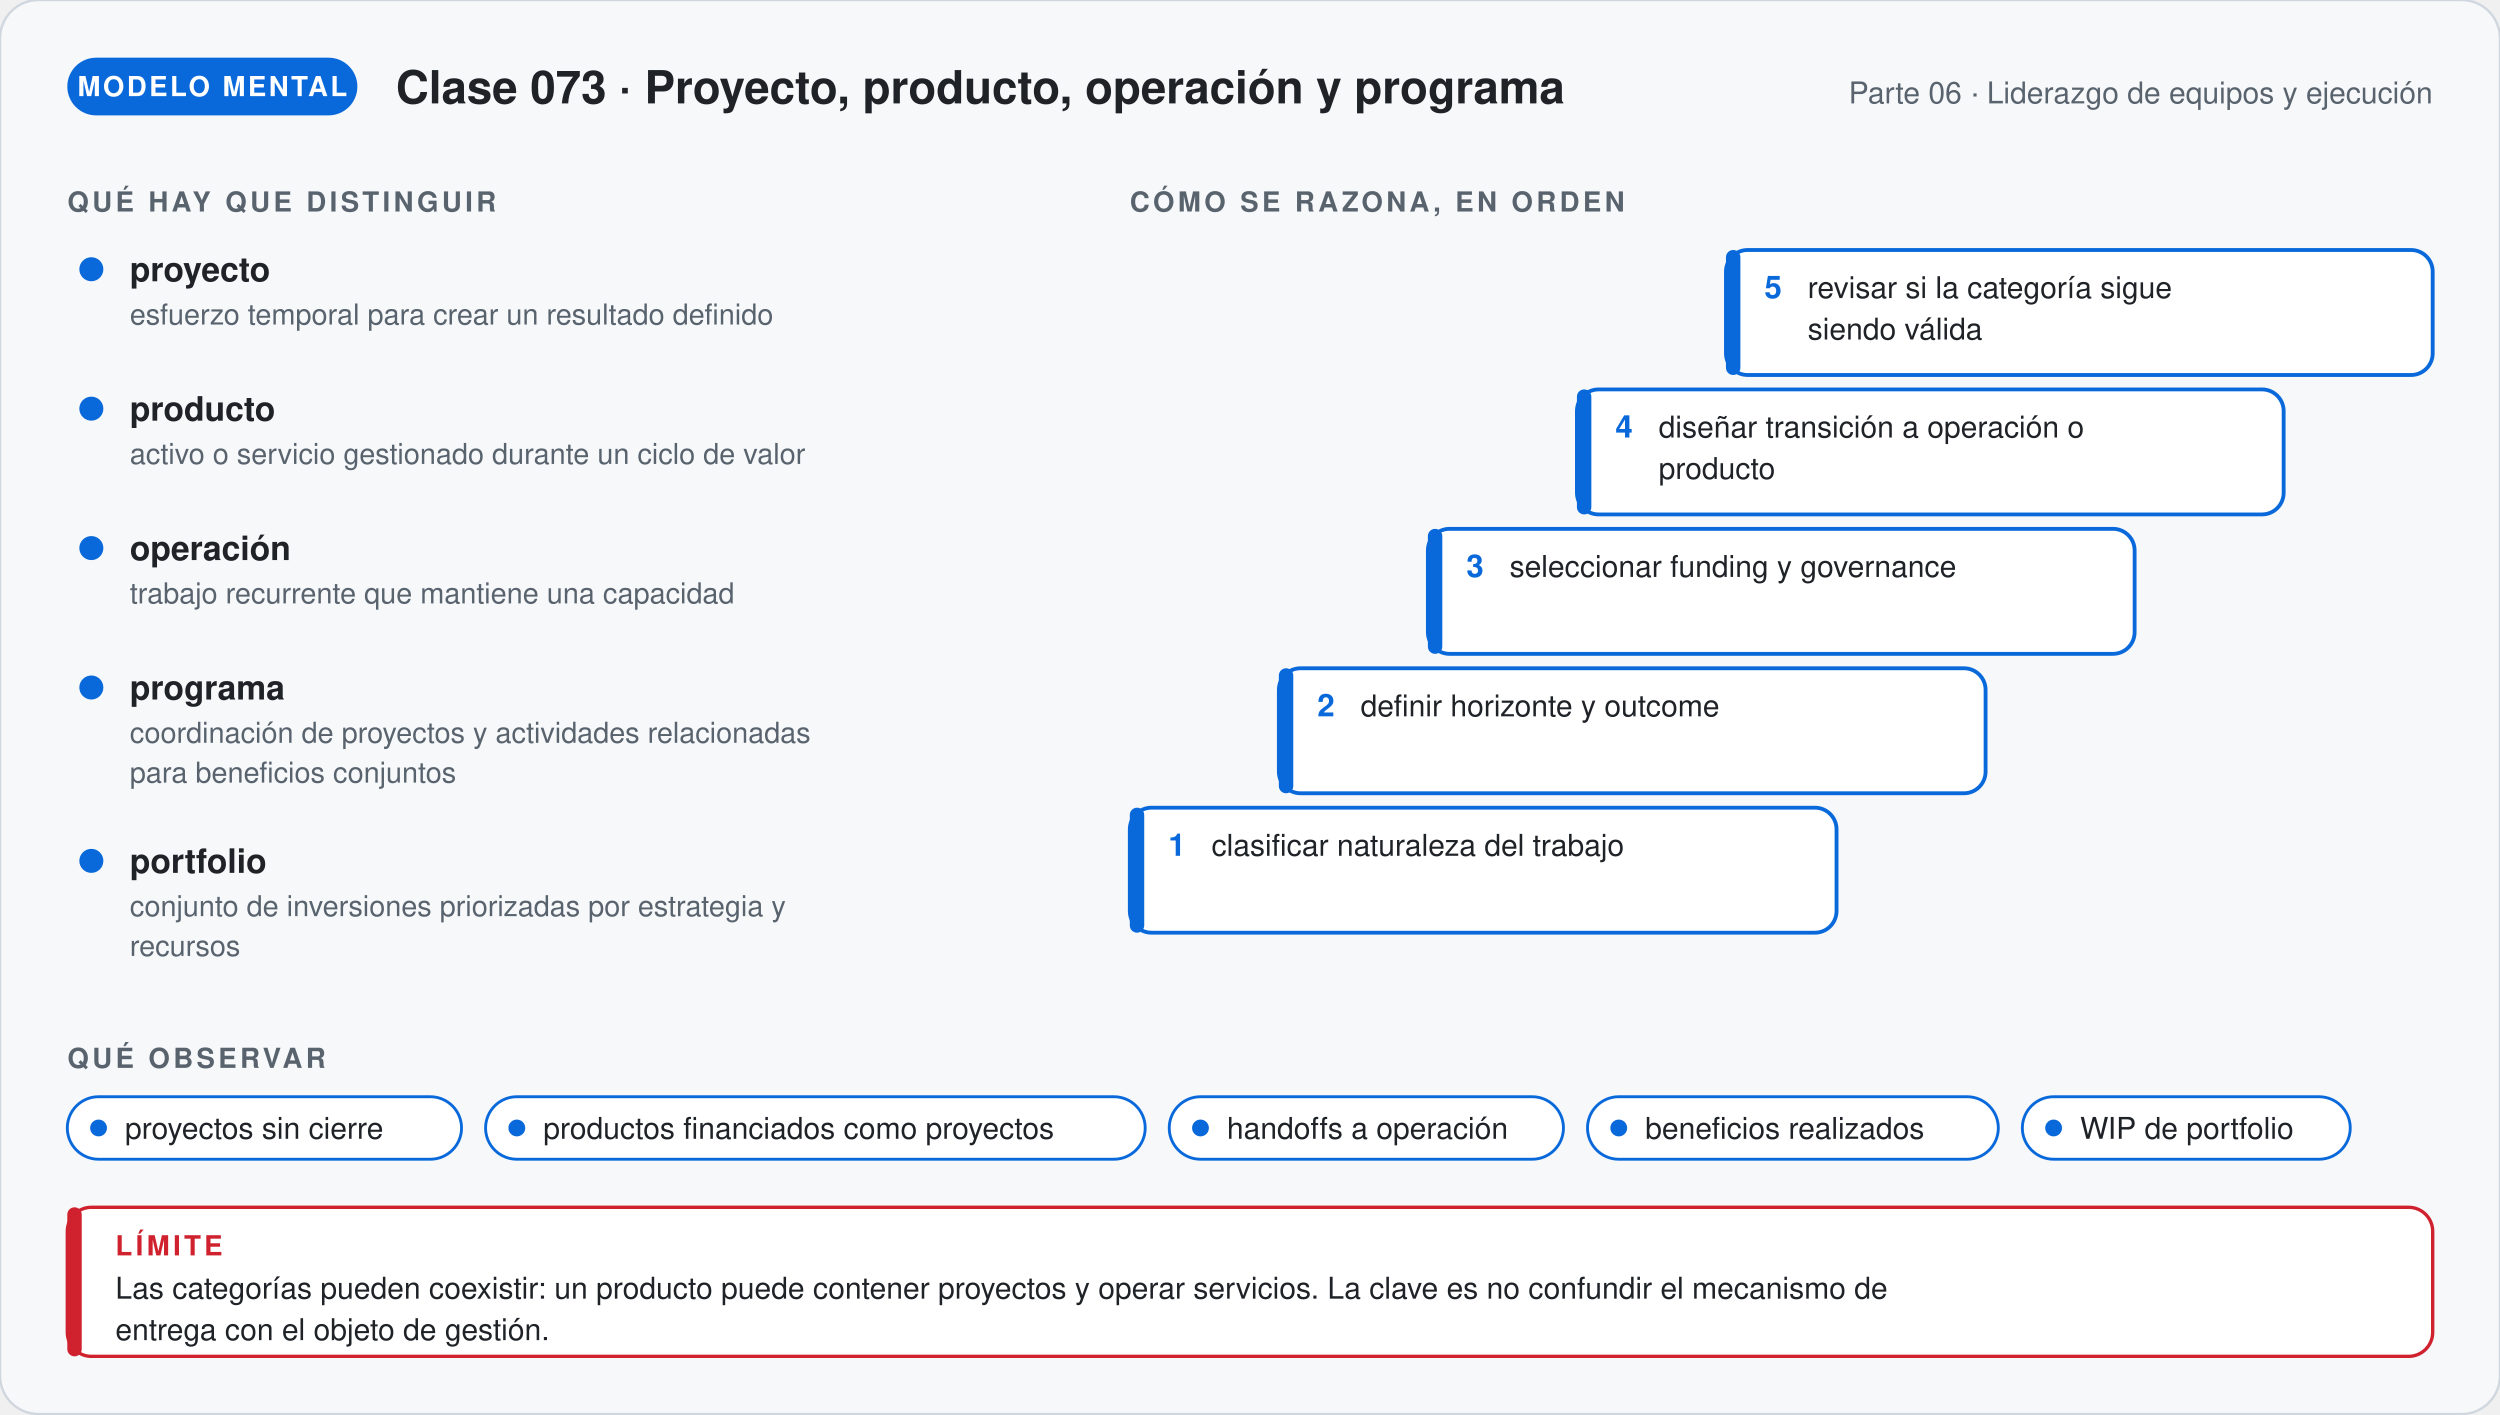
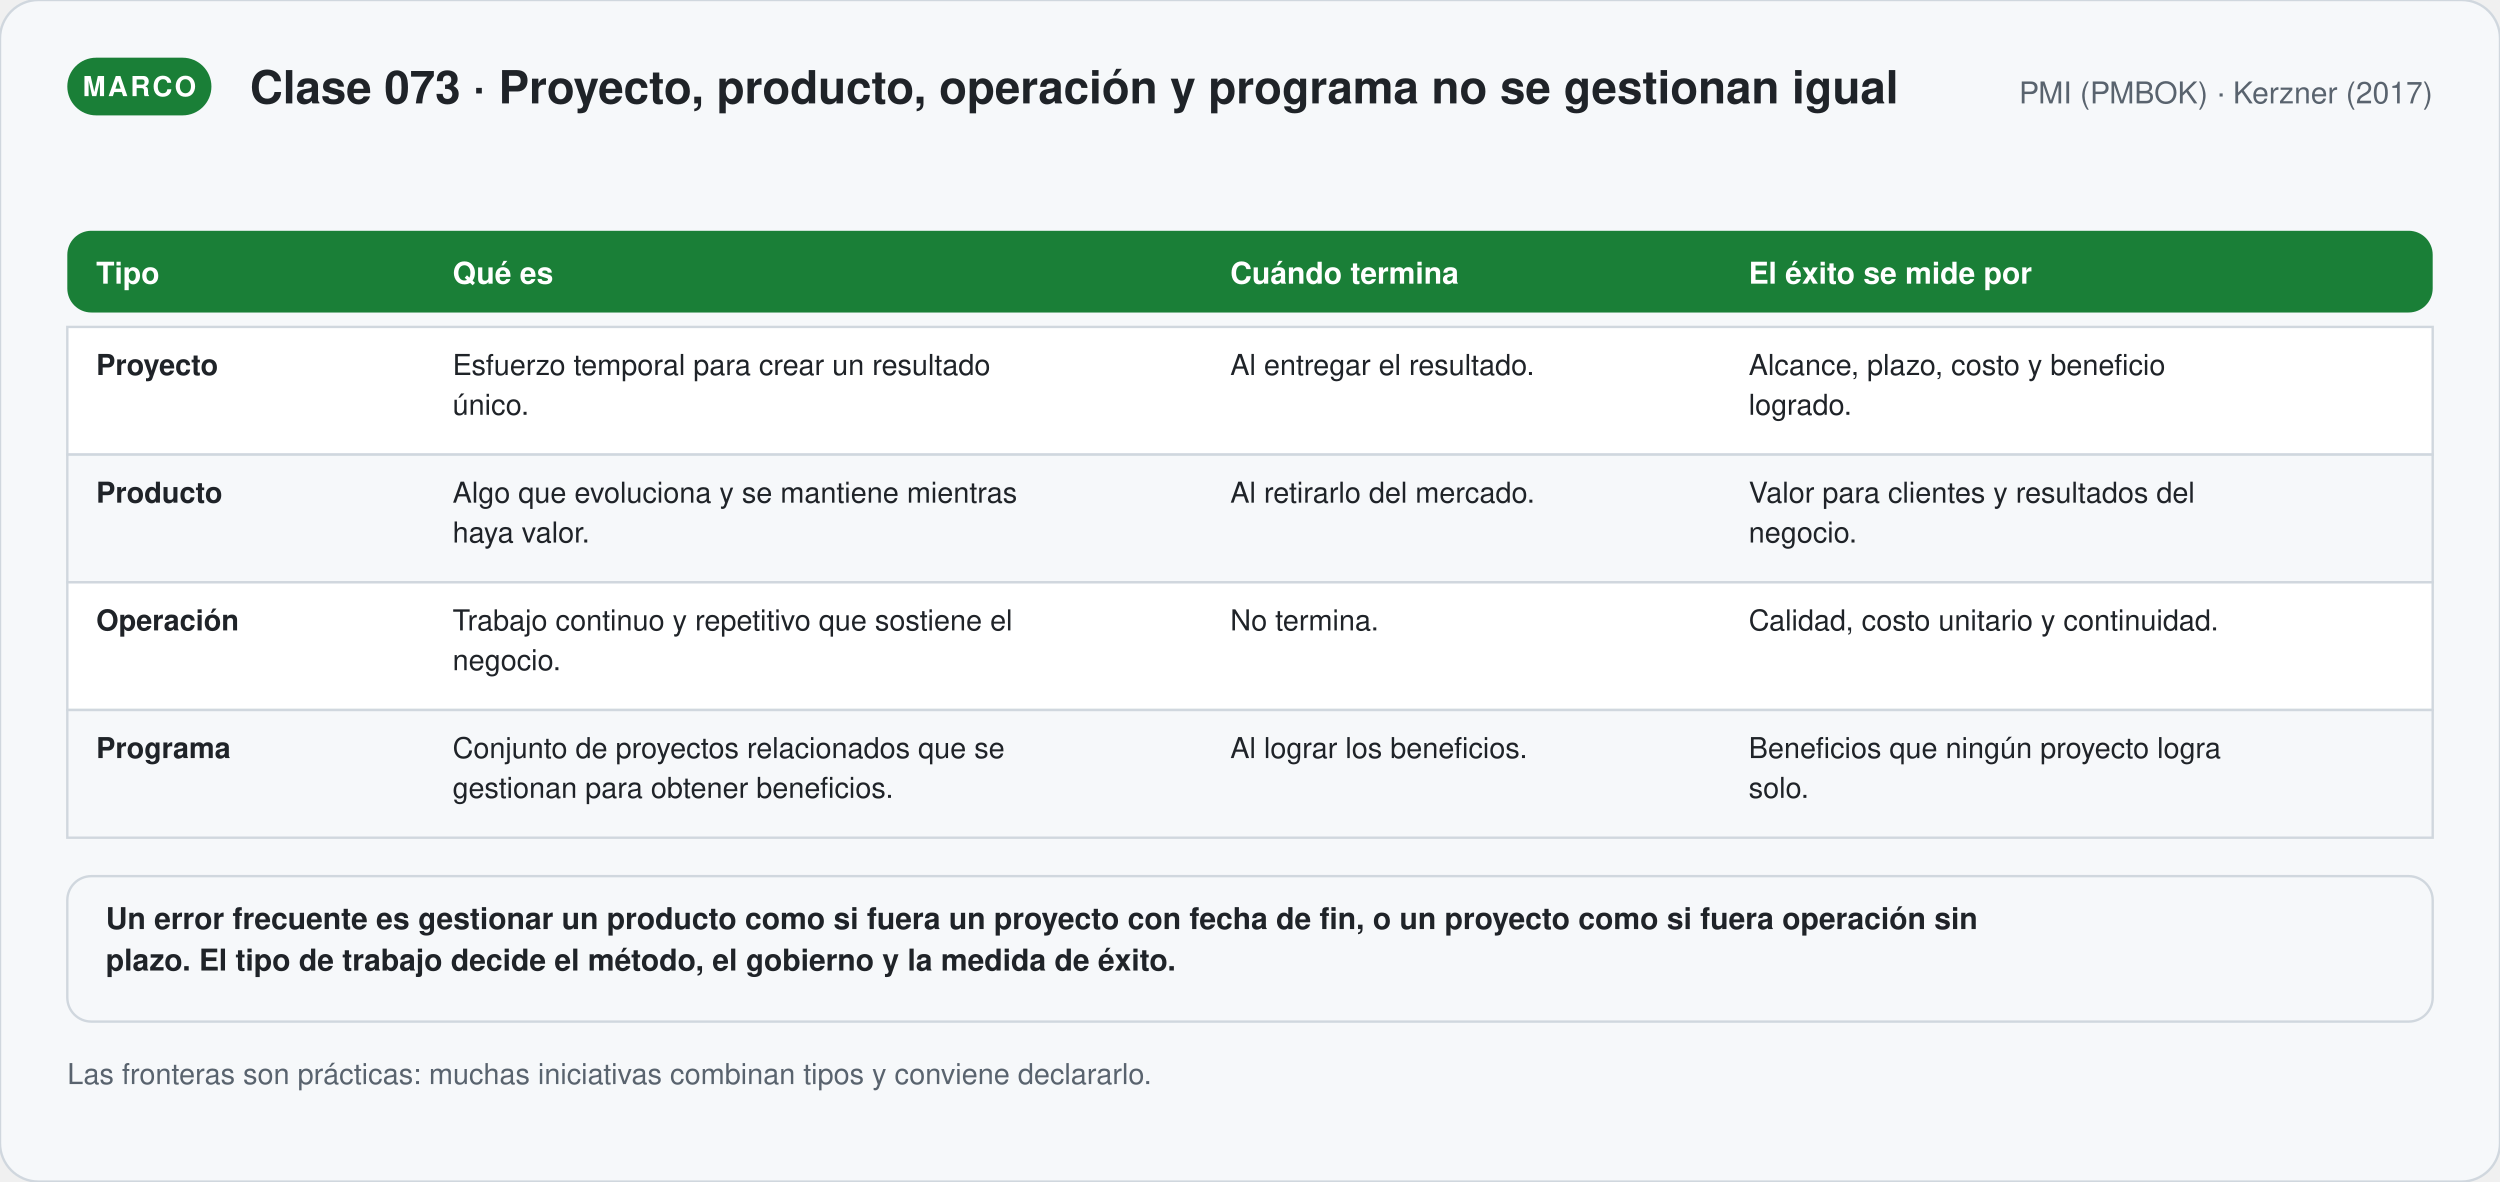
- <svg xmlns="http://www.w3.org/2000/svg" viewBox="0 0 1040 588.24" width="1040" role="img" aria-labelledby="t-g73 d-g73" font-family="'Segoe UI', 'Helvetica Neue', Helvetica, Arial, sans-serif">
+ <svg xmlns="http://www.w3.org/2000/svg" viewBox="0 0 1040 491.54" width="1040" role="img" aria-labelledby="t-s73 d-s73" font-family="'Segoe UI', 'Helvetica Neue', Helvetica, Arial, sans-serif">
  <defs>
-     <marker id="p-g73" viewBox="0 0 10 10" refX="8" refY="5" markerWidth="7" markerHeight="7" orient="auto">
+     <marker id="p-s73" viewBox="0 0 10 10" refX="8" refY="5" markerWidth="7" markerHeight="7" orient="auto">
      <path d="M1,1 L9,5 L1,9 Z" fill="#59636e" />
    </marker>
  </defs>
-   <rect width="1040" height="588.24" rx="16" fill="#f6f8fa" stroke="#d0d7de" />
-   <rect x="28" y="24" width="120.67" height="24" rx="12" fill="#0969da" />
-   <text x="88.335" y="40" font-size="11.5" font-weight="700" fill="#ffffff" text-anchor="middle" letter-spacing="1">MODELO MENTAL</text>
-   <text x="164.67" y="43" font-size="19" font-weight="700" fill="#1f2328" text-anchor="start">Clase 073 · Proyecto, producto, operación y programa</text>
-   <text x="1012" y="43" font-size="12.5" font-weight="400" fill="#59636e" text-anchor="end">Parte 06 · Liderazgo de equipos y ejecución</text>
-   <text x="28" y="88" font-size="11.5" font-weight="700" fill="#59636e" text-anchor="start" letter-spacing="1.4">QUÉ HAY QUE DISTINGUIR</text>
-   <circle cx="38" cy="112" r="5" fill="#0969da" />
-   <text x="54" y="117" font-size="14" font-weight="700" fill="#1f2328" text-anchor="start">proyecto</text>
-   <text x="54" y="135" font-size="12" font-weight="400" fill="#59636e" text-anchor="start">esfuerzo temporal para crear un resultado definido</text>
-   <circle cx="38" cy="170" r="5" fill="#0969da" />
-   <text x="54" y="175" font-size="14" font-weight="700" fill="#1f2328" text-anchor="start">producto</text>
-   <text x="54" y="193" font-size="12" font-weight="400" fill="#59636e" text-anchor="start">activo o servicio gestionado durante un ciclo de valor</text>
-   <circle cx="38" cy="228" r="5" fill="#0969da" />
-   <text x="54" y="233" font-size="14" font-weight="700" fill="#1f2328" text-anchor="start">operación</text>
-   <text x="54" y="251" font-size="12" font-weight="400" fill="#59636e" text-anchor="start">trabajo recurrente que mantiene una capacidad</text>
-   <circle cx="38" cy="286" r="5" fill="#0969da" />
-   <text x="54" y="291" font-size="14" font-weight="700" fill="#1f2328" text-anchor="start">programa</text>
-   <text x="54" y="309" font-size="12" font-weight="400" fill="#59636e" text-anchor="start">coordinación de proyectos y actividades relacionadas</text>
-   <text x="54" y="325.56" font-size="12" font-weight="400" fill="#59636e" text-anchor="start">para beneficios conjuntos</text>
-   <circle cx="38" cy="358.12" r="5" fill="#0969da" />
-   <text x="54" y="363.12" font-size="14" font-weight="700" fill="#1f2328" text-anchor="start">portfolio</text>
-   <text x="54" y="381.12" font-size="12" font-weight="400" fill="#59636e" text-anchor="start">conjunto de inversiones priorizadas por estrategia y</text>
-   <text x="54" y="397.68" font-size="12" font-weight="400" fill="#59636e" text-anchor="start">recursos</text>
-   <text x="470" y="88" font-size="11.5" font-weight="700" fill="#59636e" text-anchor="start" letter-spacing="1.4">CÓMO SE RAZONA, EN ORDEN</text>
-   <rect x="470" y="336" width="294" height="52" rx="9" fill="#ffffff" stroke="#0969da" stroke-width="1.6" />
-   <rect x="470" y="336" width="6" height="52" rx="3" fill="#0969da" />
-   <text x="486" y="356" font-size="13" font-weight="800" fill="#0969da" text-anchor="start">1</text>
-   <text x="504" y="356" font-size="12.5" font-weight="400" fill="#1f2328" text-anchor="start">clasificar naturaleza del trabajo</text>
-   <rect x="532" y="278" width="294" height="52" rx="9" fill="#ffffff" stroke="#0969da" stroke-width="1.6" />
-   <rect x="532" y="278" width="6" height="52" rx="3" fill="#0969da" />
-   <text x="548" y="298" font-size="13" font-weight="800" fill="#0969da" text-anchor="start">2</text>
-   <text x="566" y="298" font-size="12.5" font-weight="400" fill="#1f2328" text-anchor="start">definir horizonte y outcome</text>
-   <rect x="594" y="220" width="294" height="52" rx="9" fill="#ffffff" stroke="#0969da" stroke-width="1.6" />
-   <rect x="594" y="220" width="6" height="52" rx="3" fill="#0969da" />
-   <text x="610" y="240" font-size="13" font-weight="800" fill="#0969da" text-anchor="start">3</text>
-   <text x="628" y="240" font-size="12.5" font-weight="400" fill="#1f2328" text-anchor="start">seleccionar funding y governance</text>
-   <rect x="656" y="162" width="294" height="52" rx="9" fill="#ffffff" stroke="#0969da" stroke-width="1.6" />
-   <rect x="656" y="162" width="6" height="52" rx="3" fill="#0969da" />
-   <text x="672" y="182" font-size="13" font-weight="800" fill="#0969da" text-anchor="start">4</text>
-   <text x="690" y="182" font-size="12.5" font-weight="400" fill="#1f2328" text-anchor="start">diseñar transición a operación o</text>
-   <text x="690" y="199.25" font-size="12.5" font-weight="400" fill="#1f2328" text-anchor="start">producto</text>
-   <rect x="718" y="104" width="294" height="52" rx="9" fill="#ffffff" stroke="#0969da" stroke-width="1.6" />
-   <rect x="718" y="104" width="6" height="52" rx="3" fill="#0969da" />
-   <text x="734" y="124" font-size="13" font-weight="800" fill="#0969da" text-anchor="start">5</text>
-   <text x="752" y="124" font-size="12.5" font-weight="400" fill="#1f2328" text-anchor="start">revisar si la categoría sigue</text>
-   <text x="752" y="141.25" font-size="12.5" font-weight="400" fill="#1f2328" text-anchor="start">siendo válida</text>
-   <text x="28" y="444.24" font-size="11.5" font-weight="700" fill="#59636e" text-anchor="start" letter-spacing="1.4">QUÉ OBSERVAR</text>
-   <rect x="28" y="456.24" width="164" height="26" rx="13" fill="#ffffff" stroke="#0969da" stroke-width="1.2" />
-   <circle cx="41" cy="469.24" r="3.5" fill="#0969da" />
-   <text x="52" y="473.74" font-size="12.5" font-weight="400" fill="#1f2328" text-anchor="start">proyectos sin cierre</text>
-   <rect x="202" y="456.24" width="274.4" height="26" rx="13" fill="#ffffff" stroke="#0969da" stroke-width="1.2" />
-   <circle cx="215" cy="469.24" r="3.5" fill="#0969da" />
-   <text x="226" y="473.74" font-size="12.5" font-weight="400" fill="#1f2328" text-anchor="start">productos financiados como proyectos</text>
-   <rect x="486.4" y="456.24" width="164" height="26" rx="13" fill="#ffffff" stroke="#0969da" stroke-width="1.2" />
-   <circle cx="499.4" cy="469.24" r="3.5" fill="#0969da" />
-   <text x="510.4" y="473.74" font-size="12.5" font-weight="400" fill="#1f2328" text-anchor="start">handoffs a operación</text>
-   <rect x="660.4" y="456.24" width="170.9" height="26" rx="13" fill="#ffffff" stroke="#0969da" stroke-width="1.2" />
-   <circle cx="673.4" cy="469.24" r="3.5" fill="#0969da" />
-   <text x="684.4" y="473.74" font-size="12.5" font-weight="400" fill="#1f2328" text-anchor="start">beneficios realizados</text>
-   <rect x="841.3" y="456.24" width="136.4" height="26" rx="13" fill="#ffffff" stroke="#0969da" stroke-width="1.2" />
-   <circle cx="854.3" cy="469.24" r="3.5" fill="#0969da" />
-   <text x="865.3" y="473.74" font-size="12.5" font-weight="400" fill="#1f2328" text-anchor="start">WIP de portfolio</text>
-   <rect x="28" y="502.24" width="984" height="62" rx="10" fill="#ffffff" stroke="#cf222e" stroke-width="1.4" />
-   <rect x="28" y="502.24" width="6" height="62" rx="3" fill="#cf222e" />
-   <text x="48" y="522.24" font-size="11.5" font-weight="700" fill="#cf222e" text-anchor="start" letter-spacing="1.4">LÍMITE</text>
-   <text x="48" y="540.24" font-size="12.5" font-weight="400" fill="#1f2328" text-anchor="start">Las categorías pueden coexistir: un producto puede contener proyectos y operar servicios. La clave es no confundir el mecanismo de</text>
-   <text x="48" y="557.49" font-size="12.5" font-weight="400" fill="#1f2328" text-anchor="start">entrega con el objeto de gestión.</text>
+   <rect width="1040" height="491.54" rx="16" fill="#f6f8fa" stroke="#d0d7de" />
+   <rect x="28" y="24" width="59.95" height="24" rx="12" fill="#1a7f37" />
+   <text x="57.975" y="40" font-size="11.5" font-weight="700" fill="#ffffff" text-anchor="middle" letter-spacing="1">MARCO</text>
+   <text x="103.95" y="43" font-size="19" font-weight="700" fill="#1f2328" text-anchor="start">Clase 073 · Proyecto, producto, operación y programa no se gestionan igual</text>
+   <text x="1012" y="43" font-size="12.5" font-weight="400" fill="#59636e" text-anchor="end">PMI (PMBOK) · Kerzner (2017)</text>
+   <rect x="28" y="96" width="984" height="34" rx="10" fill="#1a7f37" />
+   <text x="40" y="118" font-size="12.5" font-weight="700" fill="#ffffff" text-anchor="start">Tipo</text>
+   <text x="188.274" y="118" font-size="12.5" font-weight="700" fill="#ffffff" text-anchor="start">Qué es</text>
+   <text x="511.781" y="118" font-size="12.5" font-weight="700" fill="#ffffff" text-anchor="start">Cuándo termina</text>
+   <text x="727.452" y="118" font-size="12.5" font-weight="700" fill="#ffffff" text-anchor="start">El éxito se mide por</text>
+   <rect x="28" y="136" width="984" height="53.12" rx="0" fill="#ffffff" stroke="#d0d7de" stroke-width="1" />
+   <text x="40" y="156" font-size="12" font-weight="700" fill="#1f2328" text-anchor="start">Proyecto</text>
+   <text x="188.274" y="156" font-size="12" font-weight="400" fill="#1f2328" text-anchor="start">Esfuerzo temporal para crear un resultado</text>
+   <text x="188.274" y="172.56" font-size="12" font-weight="400" fill="#1f2328" text-anchor="start">único.</text>
+   <text x="511.781" y="156" font-size="12" font-weight="400" fill="#1f2328" text-anchor="start">Al entregar el resultado.</text>
+   <text x="727.452" y="156" font-size="12" font-weight="400" fill="#1f2328" text-anchor="start">Alcance, plazo, costo y beneficio</text>
+   <text x="727.452" y="172.56" font-size="12" font-weight="400" fill="#1f2328" text-anchor="start">logrado.</text>
+   <rect x="28" y="189.12" width="984" height="53.12" rx="0" fill="#f6f8fa" stroke="#d0d7de" stroke-width="1" />
+   <text x="40" y="209.12" font-size="12" font-weight="700" fill="#1f2328" text-anchor="start">Producto</text>
+   <text x="188.274" y="209.12" font-size="12" font-weight="400" fill="#1f2328" text-anchor="start">Algo que evoluciona y se mantiene mientras</text>
+   <text x="188.274" y="225.68" font-size="12" font-weight="400" fill="#1f2328" text-anchor="start">haya valor.</text>
+   <text x="511.781" y="209.12" font-size="12" font-weight="400" fill="#1f2328" text-anchor="start">Al retirarlo del mercado.</text>
+   <text x="727.452" y="209.12" font-size="12" font-weight="400" fill="#1f2328" text-anchor="start">Valor para clientes y resultados del</text>
+   <text x="727.452" y="225.68" font-size="12" font-weight="400" fill="#1f2328" text-anchor="start">negocio.</text>
+   <rect x="28" y="242.24" width="984" height="53.12" rx="0" fill="#ffffff" stroke="#d0d7de" stroke-width="1" />
+   <text x="40" y="262.24" font-size="12" font-weight="700" fill="#1f2328" text-anchor="start">Operación</text>
+   <text x="188.274" y="262.24" font-size="12" font-weight="400" fill="#1f2328" text-anchor="start">Trabajo continuo y repetitivo que sostiene el</text>
+   <text x="188.274" y="278.8" font-size="12" font-weight="400" fill="#1f2328" text-anchor="start">negocio.</text>
+   <text x="511.781" y="262.24" font-size="12" font-weight="400" fill="#1f2328" text-anchor="start">No termina.</text>
+   <text x="727.452" y="262.24" font-size="12" font-weight="400" fill="#1f2328" text-anchor="start">Calidad, costo unitario y continuidad.</text>
+   <rect x="28" y="295.36" width="984" height="53.12" rx="0" fill="#f6f8fa" stroke="#d0d7de" stroke-width="1" />
+   <text x="40" y="315.36" font-size="12" font-weight="700" fill="#1f2328" text-anchor="start">Programa</text>
+   <text x="188.274" y="315.36" font-size="12" font-weight="400" fill="#1f2328" text-anchor="start">Conjunto de proyectos relacionados que se</text>
+   <text x="188.274" y="331.92" font-size="12" font-weight="400" fill="#1f2328" text-anchor="start">gestionan para obtener beneficios.</text>
+   <text x="511.781" y="315.36" font-size="12" font-weight="400" fill="#1f2328" text-anchor="start">Al lograr los beneficios.</text>
+   <text x="727.452" y="315.36" font-size="12" font-weight="400" fill="#1f2328" text-anchor="start">Beneficios que ningún proyecto logra</text>
+   <text x="727.452" y="331.92" font-size="12" font-weight="400" fill="#1f2328" text-anchor="start">solo.</text>
+   <rect x="28" y="364.48" width="984" height="60.5" rx="10" fill="#f6f8fa" stroke="#d0d7de" stroke-width="1" />
+   <text x="44" y="386.48" font-size="12.5" font-weight="600" fill="#1f2328" text-anchor="start">Un error frecuente es gestionar un producto como si fuera un proyecto con fecha de fin, o un proyecto como si fuera operación sin</text>
+   <text x="44" y="403.73" font-size="12.5" font-weight="600" fill="#1f2328" text-anchor="start">plazo. El tipo de trabajo decide el método, el gobierno y la medida de éxito.</text>
+   <text x="28" y="450.98" font-size="12" font-weight="400" fill="#59636e" text-anchor="start">Las fronteras son prácticas: muchas iniciativas combinan tipos y conviene declararlo.</text>
</svg>
